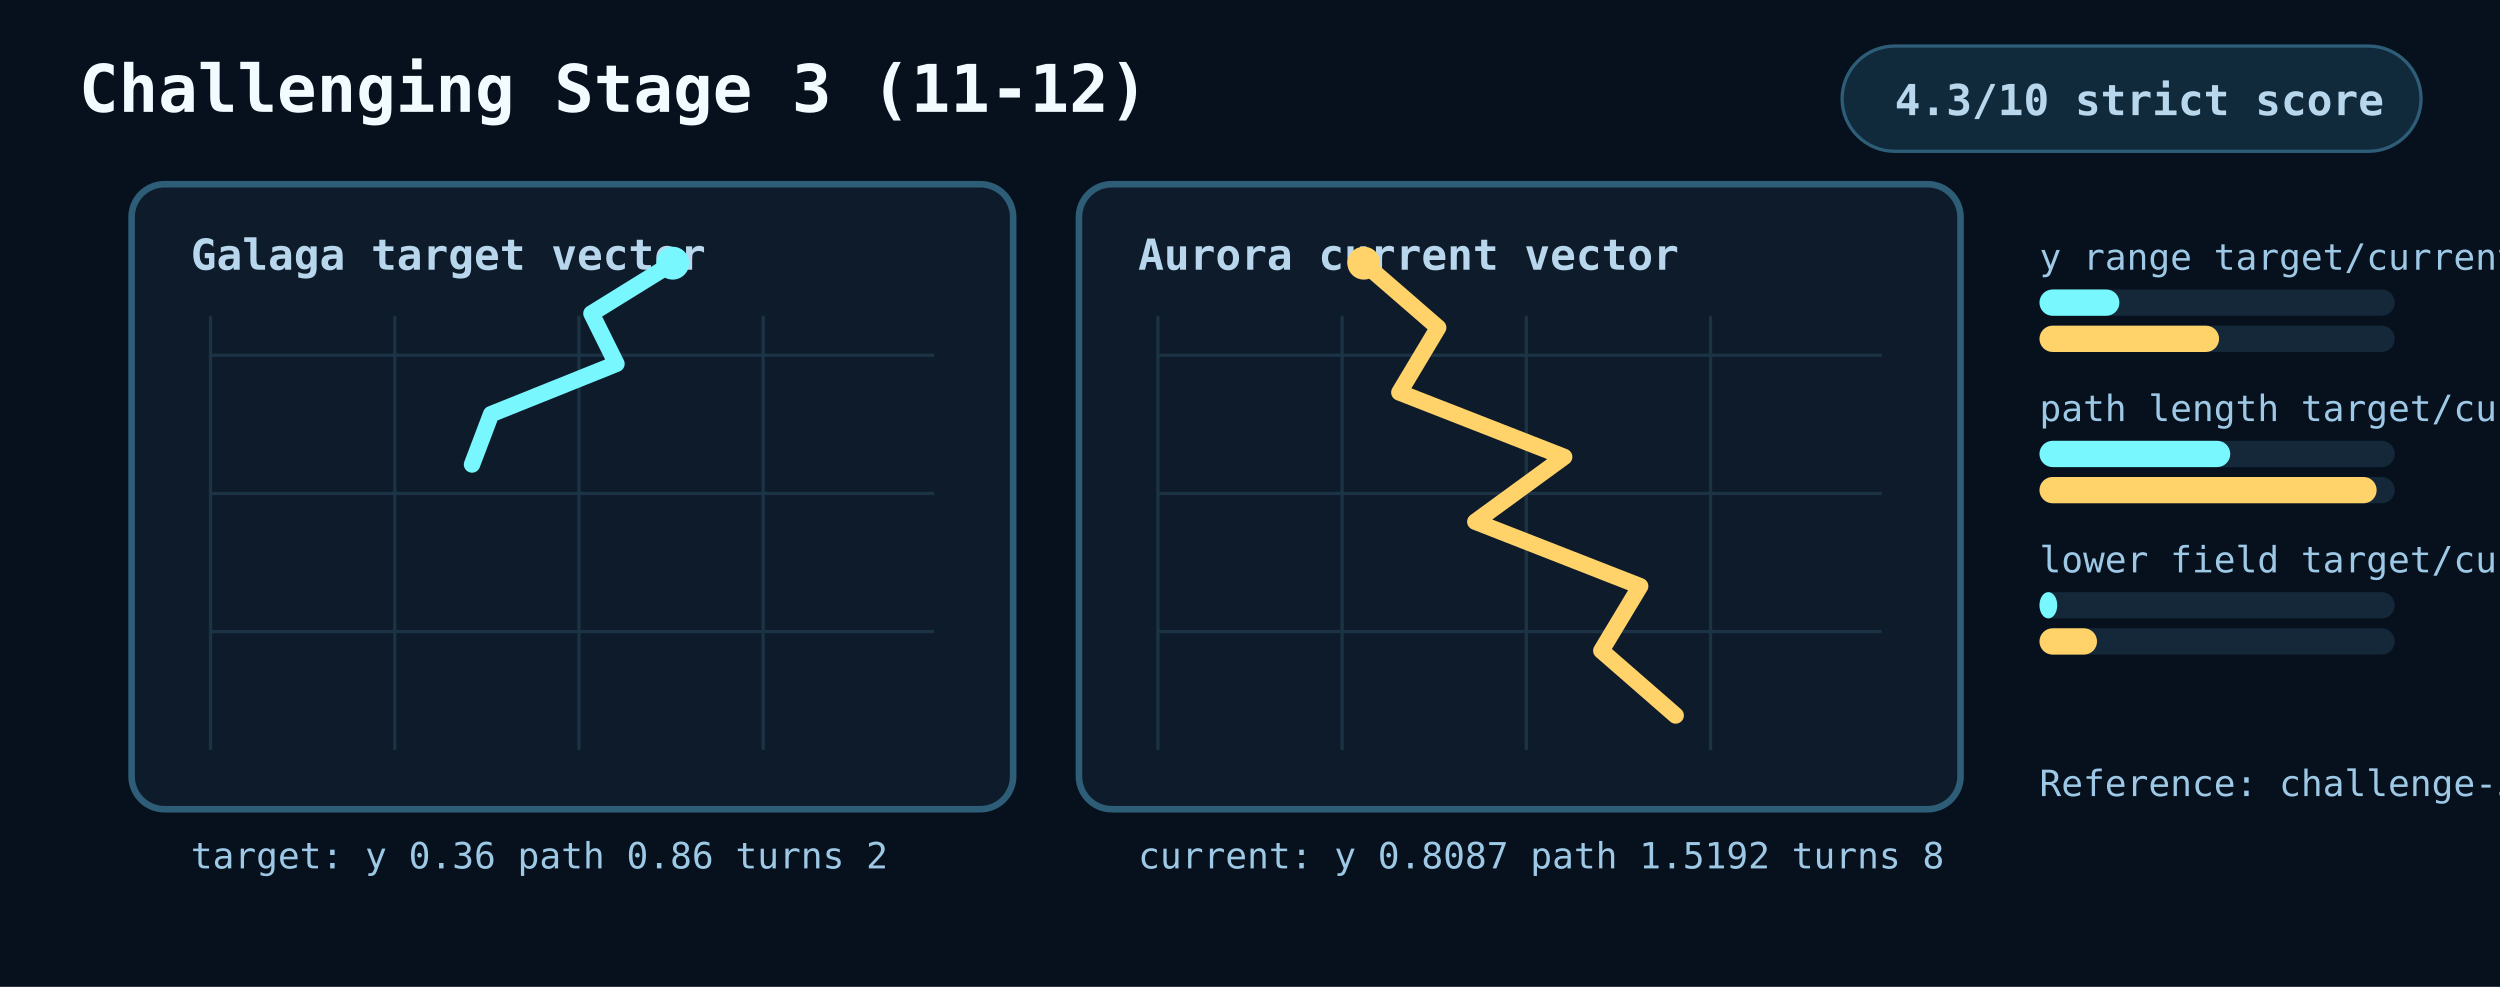
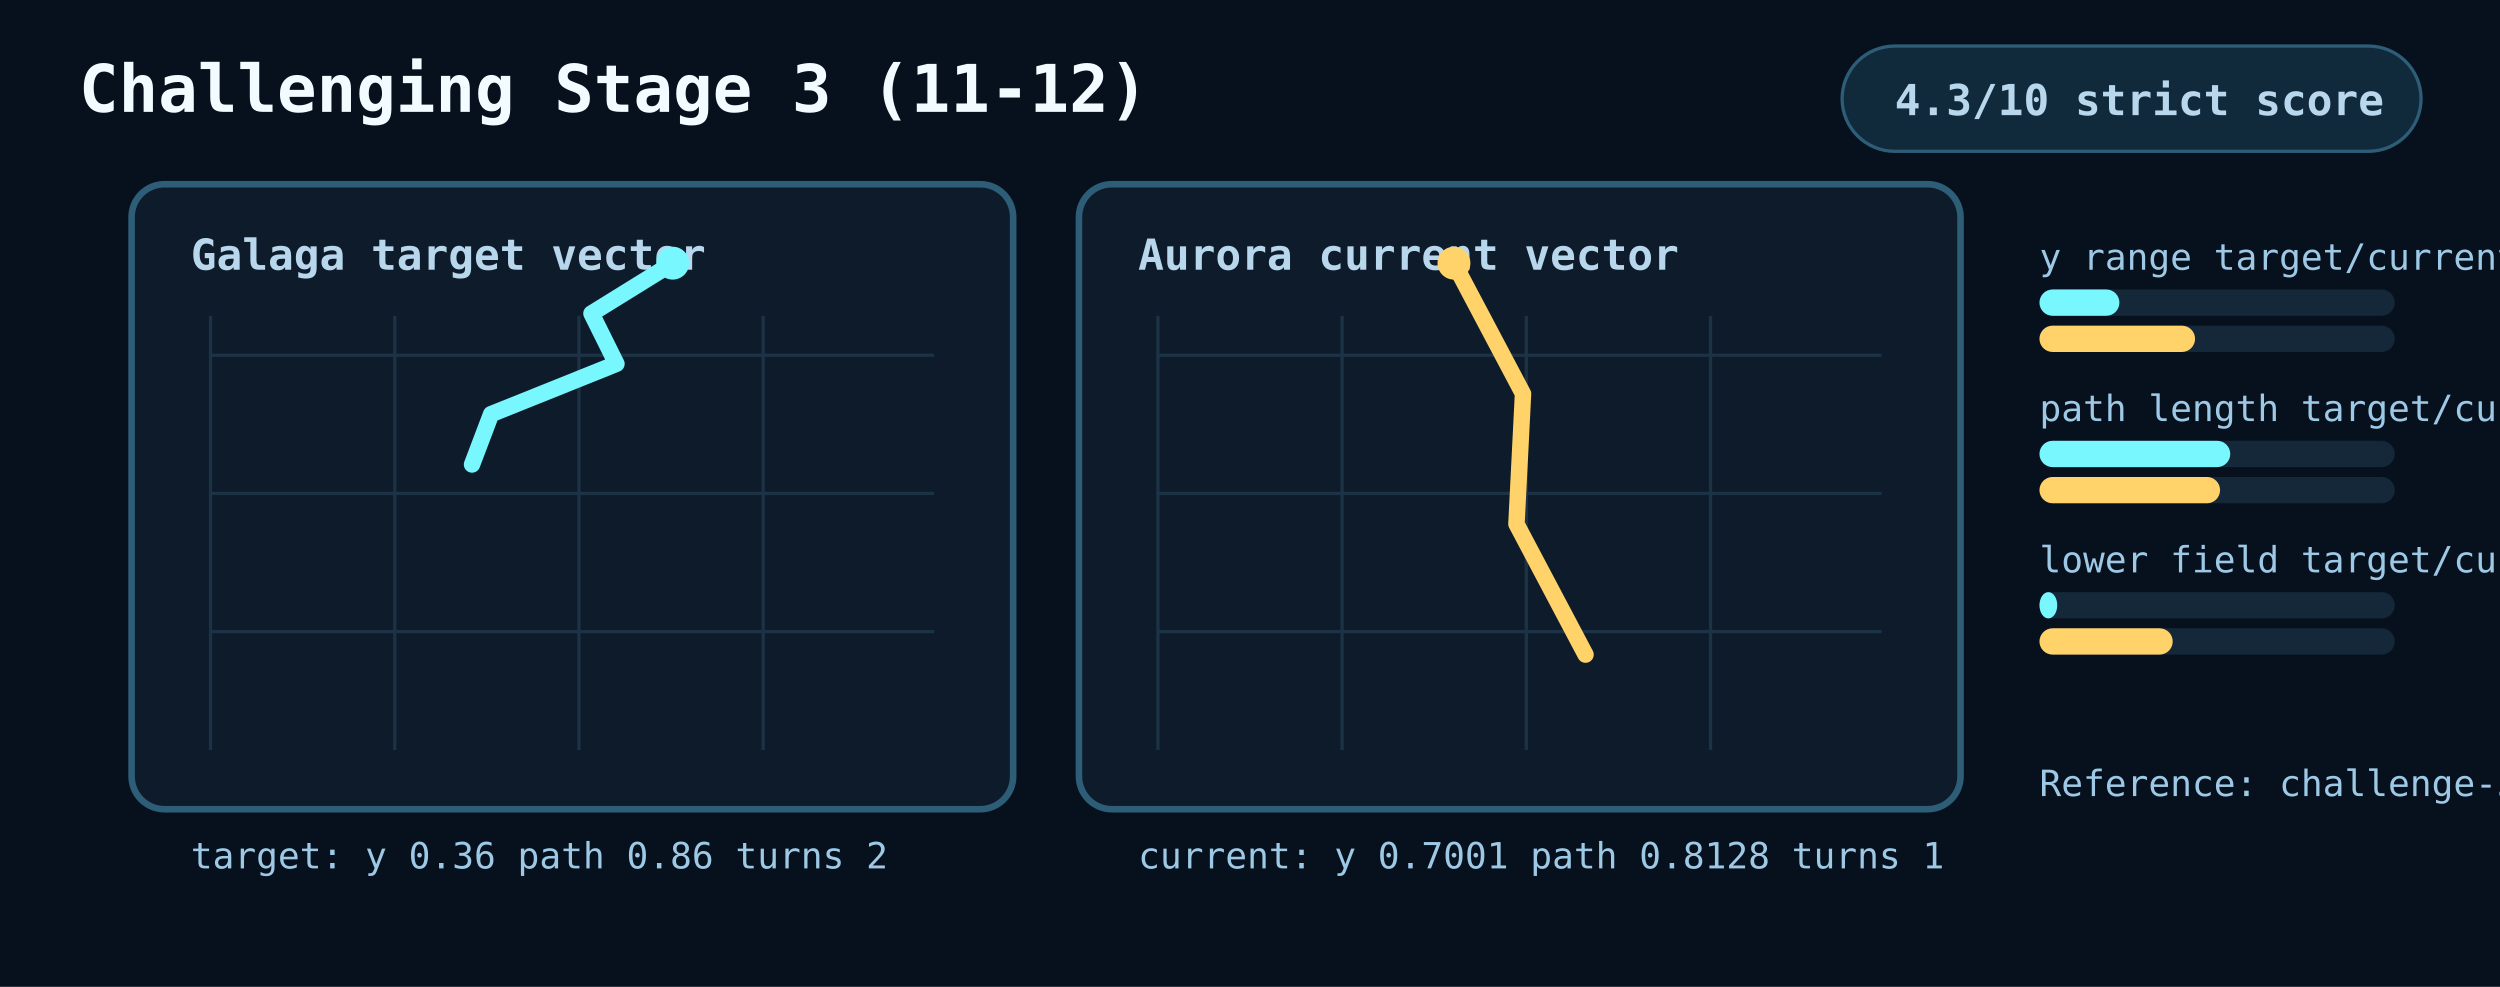
<svg xmlns="http://www.w3.org/2000/svg" width="760" height="300" viewBox="0 0 760 300" role="img" aria-labelledby="title desc">
  <style>
    .bg{fill:#06111d}.panel{fill:#0d1b2a;stroke:#2e5d78;stroke-width:2}.grid{stroke:#1b3344;stroke-width:1}.target{fill:none;stroke:#78f7ff;stroke-width:5;stroke-linecap:round;stroke-linejoin:round}.current{fill:none;stroke:#ffd36a;stroke-width:5;stroke-linecap:round;stroke-linejoin:round}.dotT{fill:#78f7ff}.dotC{fill:#ffd36a}.text{fill:#f2fbff;font:700 20px ui-monospace,Menlo,monospace}.small{fill:#b8d7ec;font:700 13px ui-monospace,Menlo,monospace}.tiny{fill:#9ec9e6;font:11px ui-monospace,Menlo,monospace}.barBg{fill:#14283a}.targetBar{fill:#78f7ff}.currentBar{fill:#ffd36a}.pill{fill:#102a3b;stroke:#2e5d78}
  </style>
  <rect class="bg" x="0" y="0" width="760" height="300" />
  <text class="text" x="24" y="34">Challenging Stage 3 (11-12)</text>
  <rect class="pill" x="560" y="14" width="176" height="32" rx="16" />
  <text class="small" x="576" y="35">4.3/10 strict score</text>
  <rect class="panel" x="40" y="56" width="268" height="190" rx="10" />
  <rect class="panel" x="328" y="56" width="268" height="190" rx="10" />
  <text class="small" x="58" y="82">Galaga target vector</text>
  <text class="small" x="346" y="82">Aurora current vector</text>
  <line class="grid" x1="64" y1="96" x2="64" y2="228" />
  <line class="grid" x1="352" y1="96" x2="352" y2="228" />
  <line class="grid" x1="120" y1="96" x2="120" y2="228" />
  <line class="grid" x1="408" y1="96" x2="408" y2="228" />
  <line class="grid" x1="176" y1="96" x2="176" y2="228" />
  <line class="grid" x1="464" y1="96" x2="464" y2="228" />
  <line class="grid" x1="232" y1="96" x2="232" y2="228" />
  <line class="grid" x1="520" y1="96" x2="520" y2="228" />
  <line class="grid" x1="64" y1="108" x2="284" y2="108" />
  <line class="grid" x1="352" y1="108" x2="572" y2="108" />
  <line class="grid" x1="64" y1="150" x2="284" y2="150" />
  <line class="grid" x1="352" y1="150" x2="572" y2="150" />
  <line class="grid" x1="64" y1="192" x2="284" y2="192" />
  <line class="grid" x1="352" y1="192" x2="572" y2="192" />
  <polyline class="target" points="204.5,80 179.8,95.3 187.4,110.6 149.3,125.9 143.5,141.2" />
-   <polyline class="current" points="414.6,80 437.2,99.6 425.4,119.3 475.5,138.9 448.5,158.6 498.6,178.2 486.8,197.8 509.4,217.5" />
+   <polyline class="current" points="442,80 463,119.7 461,159.3 482,199" />
  <circle class="dotT" cx="204.5" cy="80" r="5" />
-   <circle class="dotC" cx="414.6" cy="80" r="5" />
+   <circle class="dotC" cx="442" cy="80" r="5" />
  <text class="tiny" x="58" y="264">target: y 0.36 path 0.86 turns 2</text>
-   <text class="tiny" x="346" y="264">current: y 0.8087 path 1.5192 turns 8</text>
+   <text class="tiny" x="346" y="264">current: y 0.7001 path 0.8128 turns 1</text>
  <g>
    <text x="620" y="82" class="tiny">y range target/current</text>
    <rect x="620" y="88" width="108" height="8" rx="4" class="barBg" />
    <rect x="620" y="88" width="24.3" height="8" rx="4" class="targetBar" />
    <rect x="620" y="99" width="108" height="8" rx="4" class="barBg" />
-     <rect x="620" y="99" width="54.6" height="8" rx="4" class="currentBar" />
+     <rect x="620" y="99" width="47.3" height="8" rx="4" class="currentBar" />
  </g>
  <g>
    <text x="620" y="128" class="tiny">path length target/current</text>
    <rect x="620" y="134" width="108" height="8" rx="4" class="barBg" />
    <rect x="620" y="134" width="58" height="8" rx="4" class="targetBar" />
    <rect x="620" y="145" width="108" height="8" rx="4" class="barBg" />
-     <rect x="620" y="145" width="102.5" height="8" rx="4" class="currentBar" />
+     <rect x="620" y="145" width="54.9" height="8" rx="4" class="currentBar" />
  </g>
  <g>
    <text x="620" y="174" class="tiny">lower field target/current</text>
    <rect x="620" y="180" width="108" height="8" rx="4" class="barBg" />
    <rect x="620" y="180" width="5.4" height="8" rx="4" class="targetBar" />
    <rect x="620" y="191" width="108" height="8" rx="4" class="barBg" />
-     <rect x="620" y="191" width="17.5" height="8" rx="4" class="currentBar" />
+     <rect x="620" y="191" width="40.5" height="8" rx="4" class="currentBar" />
  </g>
  <text class="tiny" x="620" y="242">Reference: challenge-3-arrival-group-1</text>
</svg>
